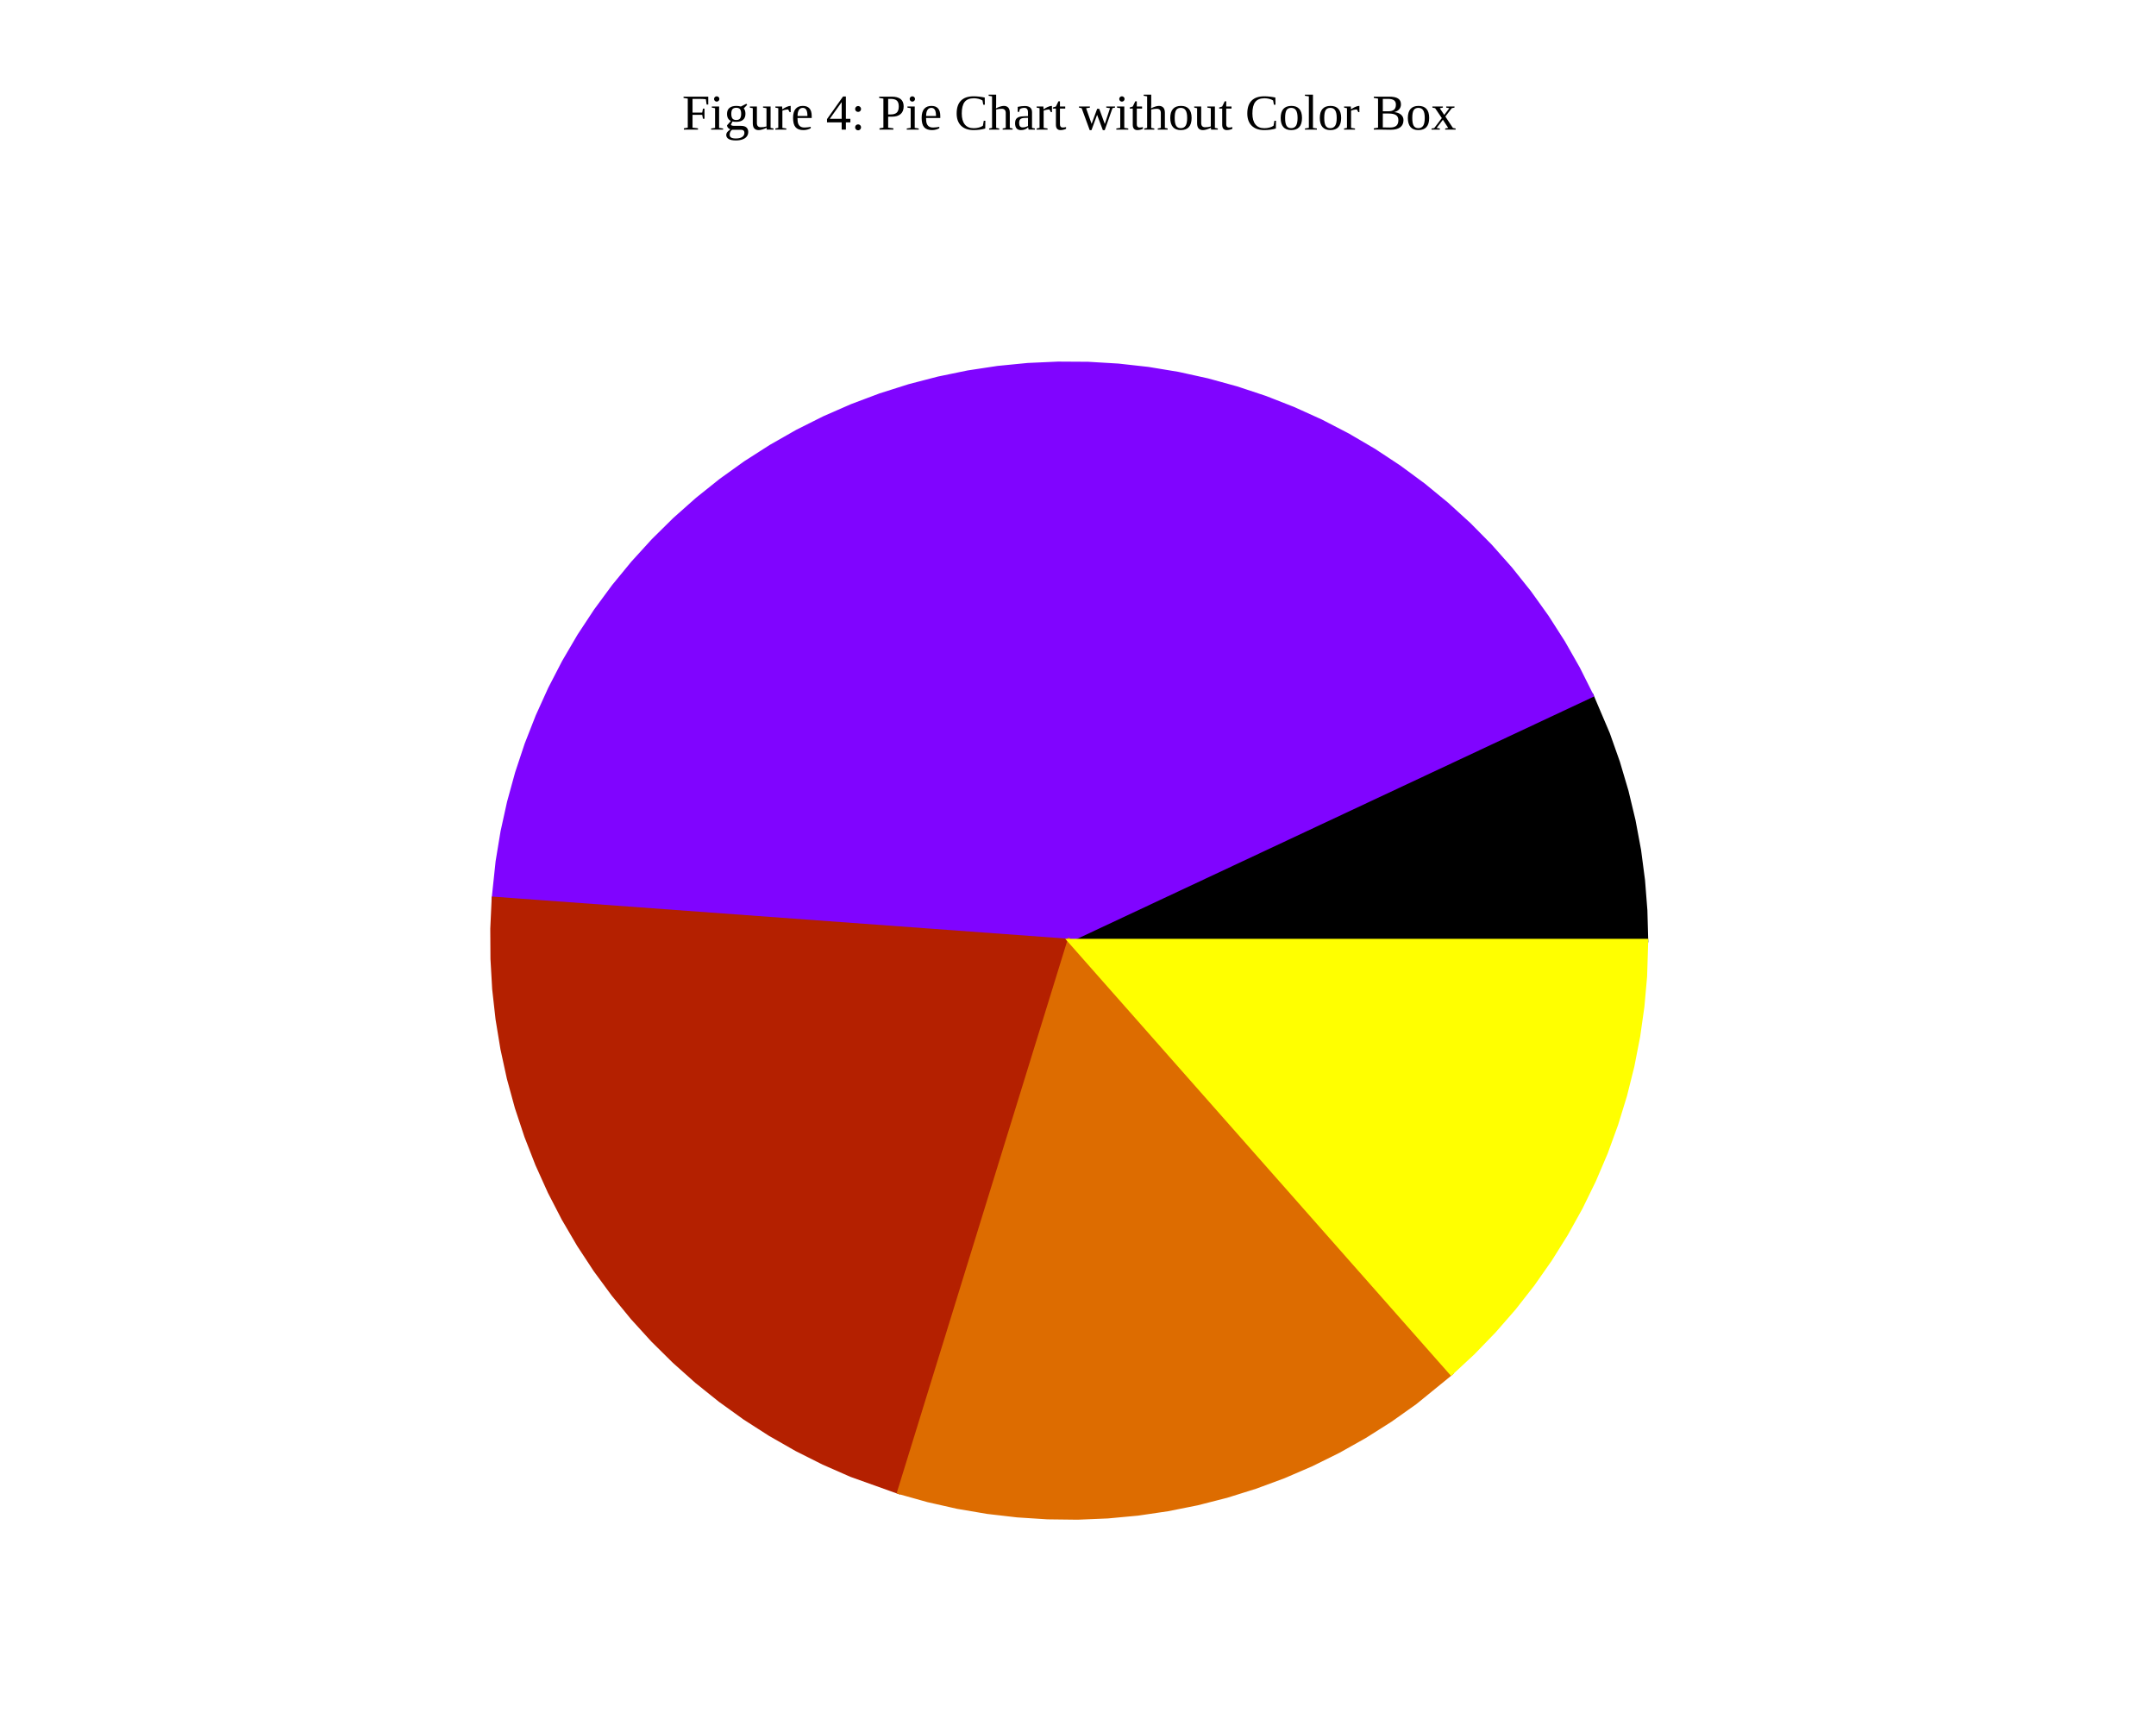
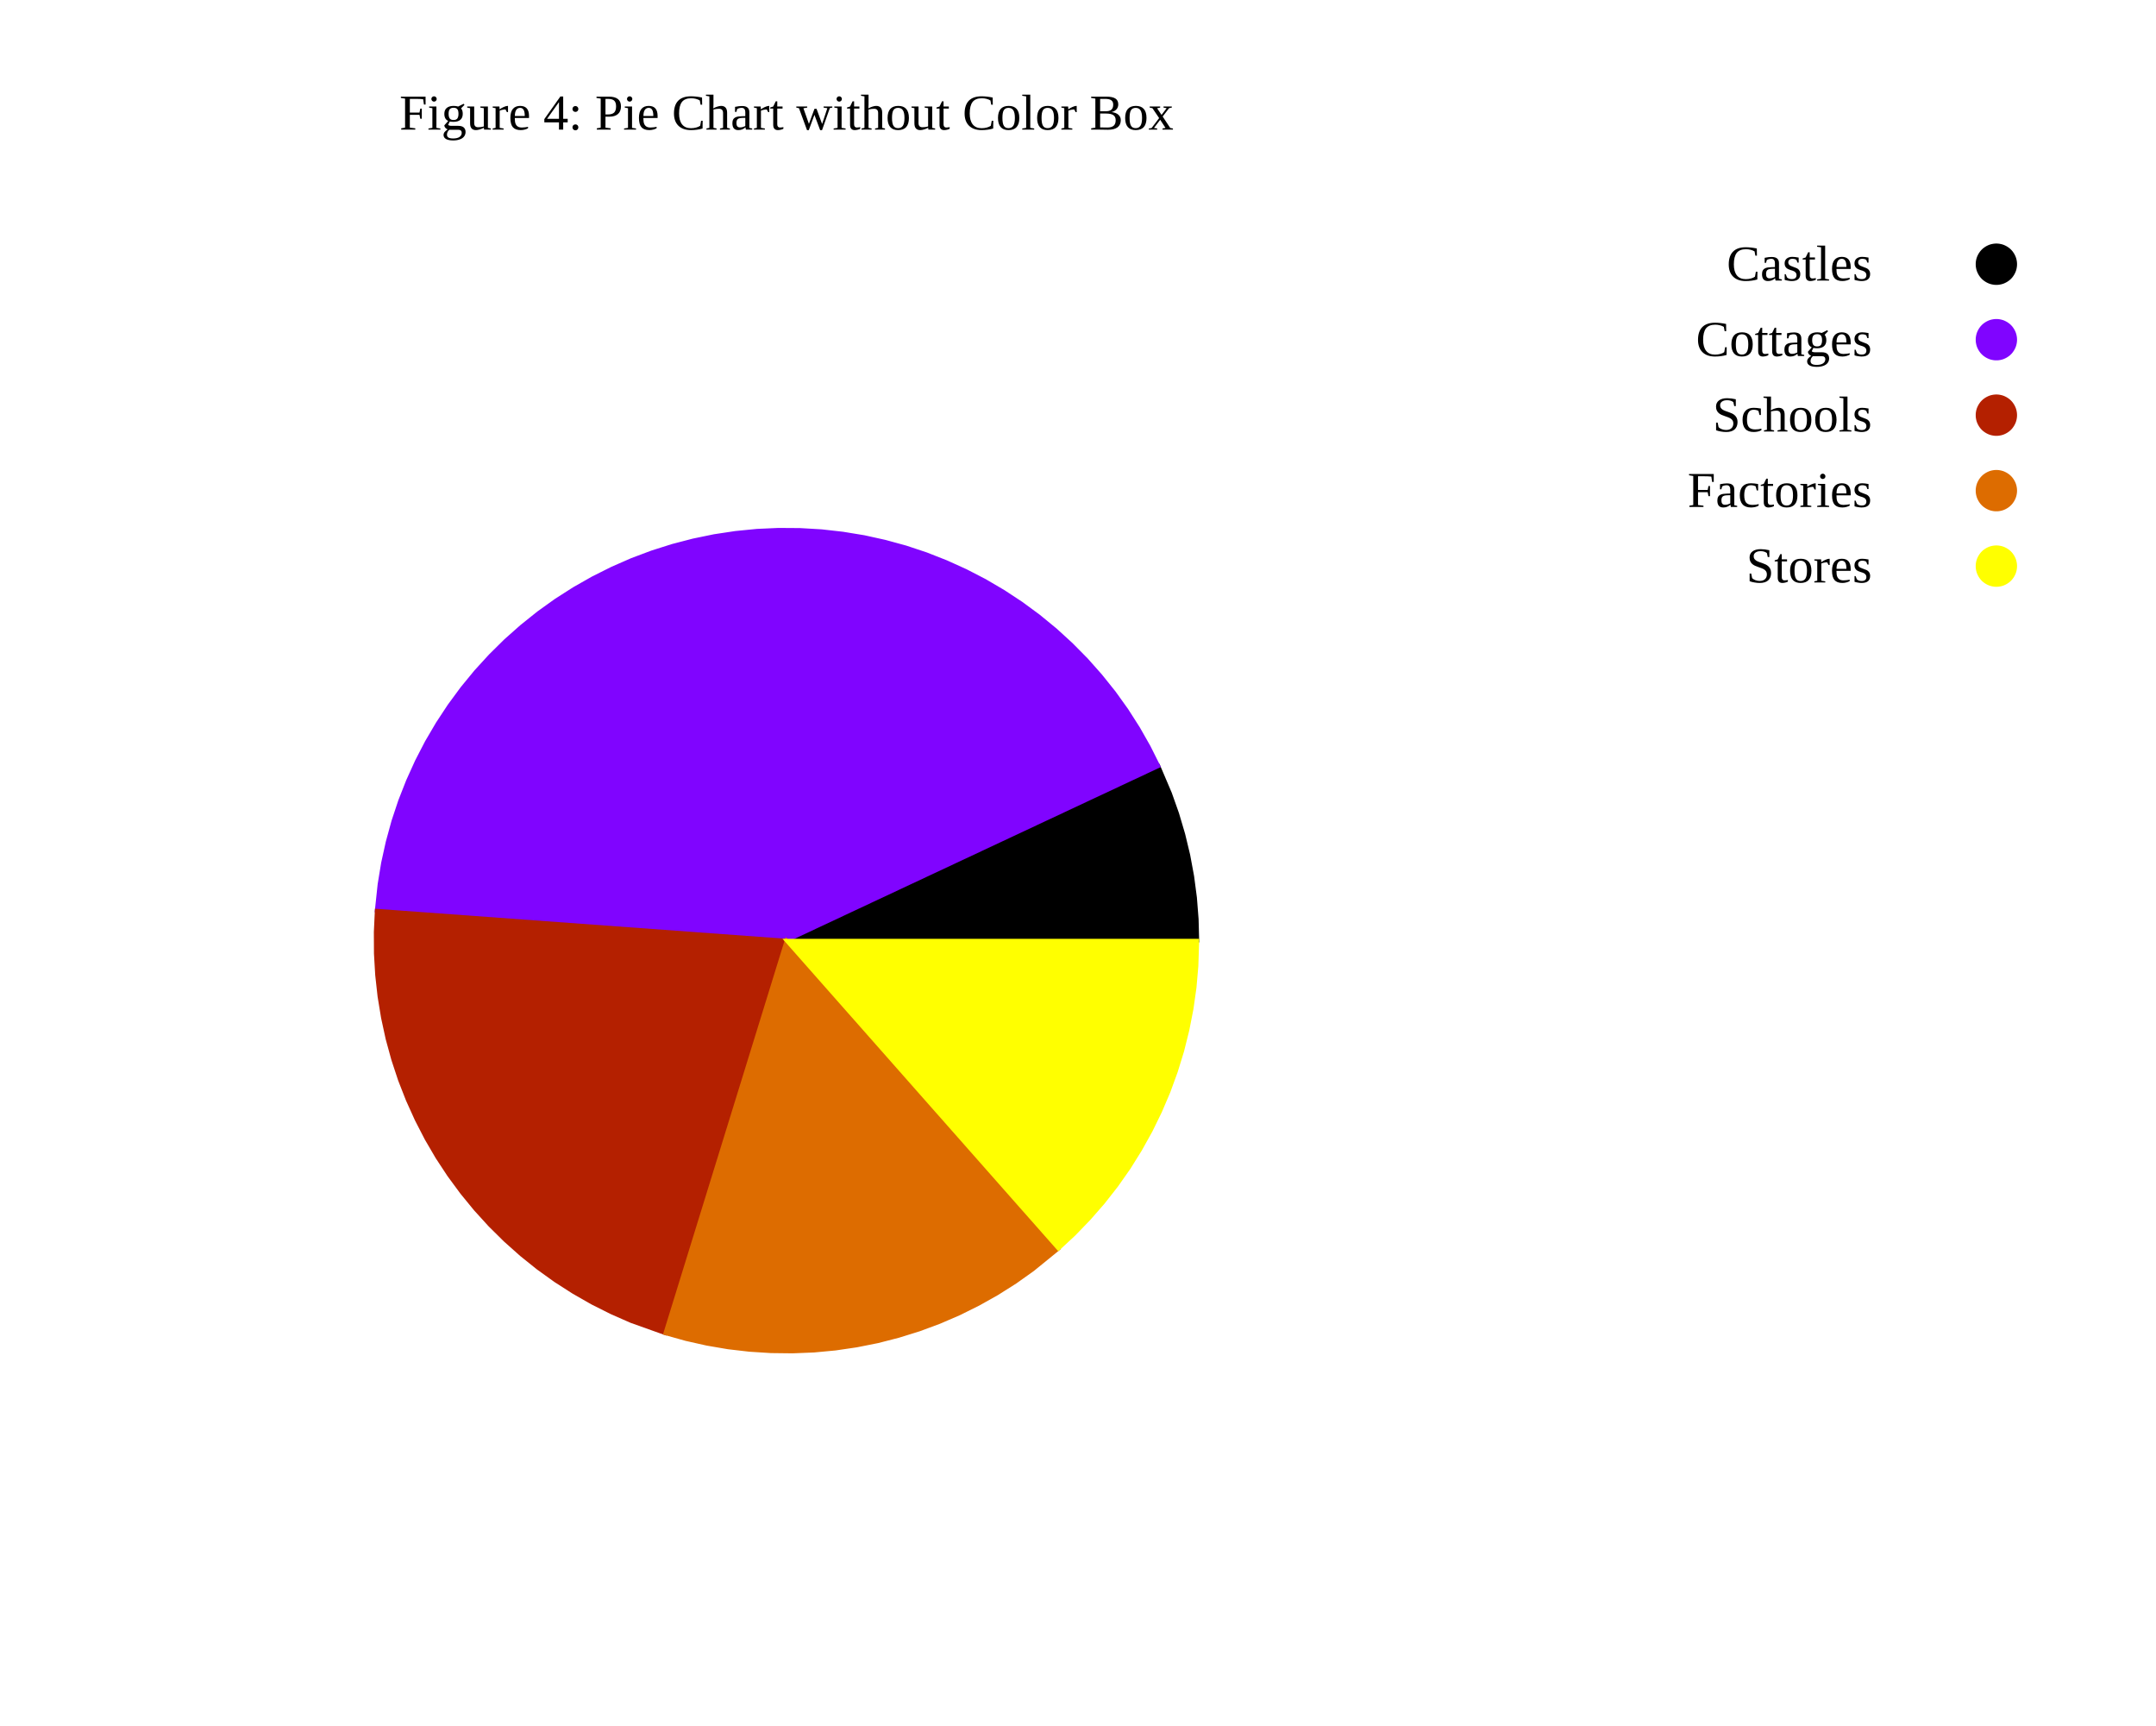
<svg xmlns="http://www.w3.org/2000/svg" xmlns:xlink="http://www.w3.org/1999/xlink" width="600" height="480" viewBox="0 0 600 480">
  <g id="gnuplot_canvas">
    <rect x="0" y="0" width="600" height="480" fill="none" />
    <defs>
      <circle id="gpDot" r="0.5" stroke-width="0.5" stroke="currentColor" />
      <path id="gpPt0" stroke-width="0.190" stroke="currentColor" d="M-1,0 h2 M0,-1 v2" />
      <path id="gpPt1" stroke-width="0.190" stroke="currentColor" d="M-1,-1 L1,1 M1,-1 L-1,1" />
      <path id="gpPt2" stroke-width="0.190" stroke="currentColor" d="M-1,0 L1,0 M0,-1 L0,1 M-1,-1 L1,1 M-1,1 L1,-1" />
      <rect id="gpPt3" stroke-width="0.190" stroke="currentColor" x="-1" y="-1" width="2" height="2" />
      <rect id="gpPt4" stroke-width="0.190" stroke="currentColor" fill="currentColor" x="-1" y="-1" width="2" height="2" />
      <circle id="gpPt5" stroke-width="0.190" stroke="currentColor" cx="0" cy="0" r="1" />
      <use xlink:href="#gpPt5" id="gpPt6" fill="currentColor" stroke="none" />
      <path id="gpPt7" stroke-width="0.190" stroke="currentColor" d="M0,-1.33 L-1.33,0.67 L1.33,0.67 z" />
      <use xlink:href="#gpPt7" id="gpPt8" fill="currentColor" stroke="none" />
      <use xlink:href="#gpPt7" id="gpPt9" stroke="currentColor" transform="rotate(180)" />
      <use xlink:href="#gpPt9" id="gpPt10" fill="currentColor" stroke="none" />
      <use xlink:href="#gpPt3" id="gpPt11" stroke="currentColor" transform="rotate(45)" />
      <use xlink:href="#gpPt11" id="gpPt12" fill="currentColor" stroke="none" />
      <path id="gpPt13" stroke-width="0.190" stroke="currentColor" d="M0,1.330 L1.265,0.411 L0.782,-1.067 L-0.782,-1.076 L-1.265,0.411 z" />
      <use xlink:href="#gpPt13" id="gpPt14" fill="currentColor" stroke="none" />
      <filter id="textbox" filterUnits="objectBoundingBox" x="0" y="0" height="1" width="1">
        <feFlood flood-color="white" flood-opacity="1" result="bgnd" />
        <feComposite in="SourceGraphic" in2="bgnd" operator="atop" />
      </filter>
      <filter id="greybox" filterUnits="objectBoundingBox" x="0" y="0" height="1" width="1">
        <feFlood flood-color="lightgrey" flood-opacity="1" result="grey" />
        <feComposite in="SourceGraphic" in2="grey" operator="atop" />
      </filter>
    </defs>
    <g fill="none" color="white" stroke="currentColor" stroke-width="1.00" stroke-linecap="butt" stroke-linejoin="miter">
</g>
    <g fill="none" color="black" stroke="currentColor" stroke-width="1.00" stroke-linecap="butt" stroke-linejoin="miter">
</g>
    <g fill="none" color="black" stroke="currentColor" stroke-width="1.00" stroke-linecap="butt" stroke-linejoin="miter">
</g>
-     <g id="gnuplot_plot_1" fill="none">
+     <g id="gnuplot_plot_1">
      <g fill="none" color="black" stroke="currentColor" stroke-width="1.00" stroke-linecap="butt" stroke-linejoin="miter">
+         <g transform="translate(520.96,78.06)" stroke="none" fill="black" font-family="Times New Roman" font-size="14.00" text-anchor="end">
+           <text>
+             <tspan font-family="Times New Roman">Castles</tspan>
+           </text>
+         </g>
        <g stroke="none" shape-rendering="crispEdges">
-           <polygon fill="rgb(  0,   0,   0)" points="458.19,261.71 457.96,253.31 457.30,244.92 456.21,236.59 454.67,228.32 452.71,220.14 450.32,212.07 447.52,204.15 443.00,193.53 297.55,261.71 " />
+           <polygon fill="rgb(  0,   0,   0)" points="560.83,73.51 560.82,73.24 560.80,72.97 560.76,72.69 560.71,72.42 560.65,72.16 560.57,71.89 560.48,71.63 560.37,71.38 560.25,71.13 560.12,70.89 559.98,70.66 559.82,70.43 559.66,70.21 559.48,70.00 559.29,69.80 559.09,69.61 558.88,69.43 558.66,69.27 558.43,69.11 558.20,68.97 557.96,68.84 557.71,68.72 557.46,68.61 557.20,68.52 556.93,68.44 556.67,68.38 556.40,68.33 556.12,68.29 555.85,68.27 555.58,68.26 555.30,68.27 555.03,68.29 554.75,68.33 554.48,68.38 554.22,68.44 553.95,68.52 553.69,68.61 553.44,68.72 553.19,68.84 552.95,68.97 552.72,69.11 552.49,69.27 552.27,69.43 552.06,69.61 551.86,69.80 551.67,70.00 551.49,70.21 551.33,70.43 551.17,70.66 551.03,70.89 550.90,71.13 550.78,71.38 550.67,71.63 550.58,71.89 550.50,72.16 550.44,72.42 550.39,72.69 550.35,72.97 550.33,73.24 550.33,73.51 550.33,73.79 550.35,74.06 550.39,74.34 550.44,74.61 550.50,74.87 550.58,75.14 550.67,75.40 550.78,75.65 550.90,75.90 551.03,76.14 551.17,76.37 551.33,76.60 551.49,76.82 551.67,77.03 551.86,77.23 552.06,77.42 552.27,77.60 552.49,77.76 552.72,77.92 552.95,78.06 553.19,78.19 553.44,78.31 553.69,78.42 553.95,78.51 554.22,78.59 554.48,78.65 554.75,78.70 555.03,78.74 555.30,78.76 555.58,78.76 555.85,78.76 556.12,78.74 556.40,78.70 556.67,78.65 556.93,78.59 557.20,78.51 557.46,78.42 557.71,78.31 557.96,78.19 558.20,78.06 558.43,77.92 558.66,77.76 558.88,77.60 559.09,77.42 559.29,77.23 559.48,77.03 559.66,76.82 559.82,76.60 559.98,76.37 560.12,76.14 560.25,75.90 560.37,75.65 560.48,75.40 560.57,75.14 560.65,74.87 560.71,74.61 560.76,74.34 560.80,74.06 560.82,73.79 " />
        </g>
-         <path stroke="rgb(  0,   0,   0)" d="M458.19,261.71 L457.96,253.31 L457.30,244.92 L456.21,236.59 L454.67,228.32 L452.71,220.14 L450.32,212.07 L447.52,204.15   L443.00,193.53 L297.55,261.71 L458.19,261.71 Z  " />
+         <path stroke="rgb(  0,   0,   0)" d="M560.83,73.51 L560.82,73.24 L560.80,72.97 L560.76,72.69 L560.71,72.42 L560.65,72.16 L560.57,71.89 L560.48,71.63   L560.37,71.38 L560.25,71.13 L560.12,70.89 L559.98,70.66 L559.82,70.43 L559.66,70.21 L559.48,70.00 L559.29,69.80   L559.09,69.61 L558.88,69.43 L558.66,69.27 L558.43,69.11 L558.20,68.97 L557.96,68.84 L557.71,68.72 L557.46,68.61   L557.20,68.52 L556.93,68.44 L556.67,68.38 L556.40,68.33 L556.12,68.29 L555.85,68.27 L555.58,68.26 L555.30,68.27   L555.03,68.29 L554.75,68.33 L554.48,68.38 L554.22,68.44 L553.95,68.52 L553.69,68.61 L553.44,68.72 L553.19,68.84   L552.95,68.97 L552.72,69.11 L552.49,69.27 L552.27,69.43 L552.06,69.61 L551.86,69.80 L551.67,70.00 L551.49,70.21   L551.33,70.43 L551.17,70.66 L551.03,70.89 L550.90,71.13 L550.78,71.38 L550.67,71.63 L550.58,71.89 L550.50,72.16   L550.44,72.42 L550.39,72.69 L550.35,72.97 L550.33,73.24 L550.33,73.51 L550.33,73.79 L550.35,74.06 L550.39,74.34   L550.44,74.61 L550.50,74.87 L550.58,75.14 L550.67,75.40 L550.78,75.65 L550.90,75.90 L551.03,76.14 L551.17,76.37   L551.33,76.60 L551.49,76.82 L551.67,77.03 L551.86,77.23 L552.06,77.42 L552.27,77.60 L552.49,77.76 L552.72,77.92   L552.95,78.06 L553.19,78.19 L553.44,78.31 L553.69,78.42 L553.95,78.51 L554.22,78.59 L554.48,78.65 L554.75,78.70   L555.03,78.74 L555.30,78.76 L555.58,78.76 L555.85,78.76 L556.12,78.74 L556.40,78.70 L556.67,78.65 L556.93,78.59   L557.20,78.51 L557.46,78.42 L557.71,78.31 L557.96,78.19 L558.20,78.06 L558.43,77.92 L558.66,77.76 L558.88,77.60   L559.09,77.42 L559.29,77.23 L559.48,77.03 L559.66,76.82 L559.82,76.60 L559.98,76.37 L560.12,76.14 L560.25,75.90   L560.37,75.65 L560.48,75.40 L560.57,75.14 L560.65,74.87 L560.71,74.61 L560.76,74.34 L560.80,74.06 L560.82,73.79   L560.83,73.51 Z  " />
        <g stroke="none" shape-rendering="crispEdges">
-           <polygon fill="rgb(128,   4, 255)" points="443.00,193.53 439.23,186.01 435.07,178.70 430.54,171.62 425.64,164.78 420.39,158.21 414.81,151.92 408.90,145.93 402.69,140.27 396.19,134.93 389.42,129.94 382.40,125.31 375.14,121.06 367.67,117.19 360.01,113.72 352.18,110.65 344.20,108.00 336.09,105.77 327.88,103.96 319.58,102.59 311.22,101.66 302.83,101.16 294.42,101.11 286.01,101.49 277.65,102.31 269.33,103.57 261.09,105.27 252.95,107.39 244.94,109.93 237.07,112.89 229.36,116.26 221.84,120.03 214.53,124.19 207.45,128.72 200.61,133.62 194.04,138.87 187.75,144.45 181.76,150.36 176.10,156.57 170.76,163.07 165.77,169.84 161.14,176.86 156.89,184.12 153.02,191.59 149.55,199.25 146.48,207.08 143.83,215.06 141.60,223.17 139.79,231.38 138.42,239.68 137.33,249.99 297.55,261.71 " />
+           <polygon fill="rgb(  0,   0,   0)" points="333.22,261.71 333.06,255.73 332.59,249.76 331.81,243.83 330.72,237.94 329.32,232.12 327.62,226.38 325.62,220.74 322.40,213.18 218.87,261.71 " />
        </g>
-         <path stroke="rgb(128,   4, 255)" d="M443.00,193.53 L439.23,186.01 L435.07,178.70 L430.54,171.62 L425.64,164.78 L420.39,158.21 L414.81,151.92 L408.90,145.93   L402.69,140.27 L396.19,134.93 L389.42,129.94 L382.40,125.31 L375.14,121.06 L367.67,117.19 L360.01,113.72 L352.18,110.65   L344.20,108.00 L336.09,105.77 L327.88,103.96 L319.58,102.59 L311.22,101.66 L302.83,101.16 L294.42,101.11 L286.01,101.49   L277.65,102.31 L269.33,103.57 L261.09,105.27 L252.95,107.39 L244.94,109.93 L237.07,112.89 L229.36,116.26 L221.84,120.03   L214.53,124.19 L207.45,128.72 L200.61,133.62 L194.04,138.87 L187.75,144.45 L181.76,150.36 L176.10,156.57 L170.76,163.07   L165.77,169.84 L161.14,176.86 L156.89,184.12 L153.02,191.59 L149.55,199.25 L146.48,207.08 L143.83,215.06 L141.60,223.17   L139.79,231.38 L138.42,239.68 L137.33,249.99 L297.55,261.71 L443.00,193.53 Z  " />
+         <path stroke="rgb(  0,   0,   0)" d="M333.22,261.71 L333.06,255.73 L332.59,249.76 L331.81,243.83 L330.72,237.94 L329.32,232.12 L327.62,226.38 L325.62,220.74   L322.40,213.18 L218.87,261.71 L333.22,261.71 Z  " />
+       </g>
+     </g>
+     <g id="gnuplot_plot_2">
+       <g fill="none" color="black" stroke="currentColor" stroke-width="1.00" stroke-linecap="butt" stroke-linejoin="miter">
+         <g transform="translate(520.96,99.06)" stroke="none" fill="black" font-family="Times New Roman" font-size="14.00" text-anchor="end">
+           <text>
+             <tspan font-family="Times New Roman">Cottages</tspan>
+           </text>
+         </g>
        <g stroke="none" shape-rendering="crispEdges">
-           <polygon fill="rgb(180,  32,   0)" points="137.33,249.99 136.94,258.39 136.99,266.80 137.47,275.20 138.40,283.56 139.76,291.85 141.55,300.07 143.77,308.18 146.42,316.17 149.47,324.00 152.93,331.67 156.79,339.14 161.04,346.40 165.66,353.43 170.64,360.20 175.97,366.71 181.63,372.93 187.61,378.84 193.89,384.44 200.45,389.69 207.28,394.60 214.36,399.14 221.67,403.31 229.18,407.08 236.88,410.46 250.14,415.20 297.55,261.71 " />
+           <polygon fill="rgb(128,   4, 255)" points="560.83,94.51 560.82,94.24 560.80,93.97 560.76,93.69 560.71,93.42 560.65,93.16 560.57,92.89 560.48,92.63 560.37,92.38 560.25,92.13 560.12,91.89 559.98,91.66 559.82,91.43 559.66,91.21 559.48,91.00 559.29,90.80 559.09,90.61 558.88,90.43 558.66,90.27 558.43,90.11 558.20,89.97 557.96,89.84 557.71,89.72 557.46,89.61 557.20,89.52 556.93,89.44 556.67,89.38 556.40,89.33 556.12,89.29 555.85,89.27 555.58,89.26 555.30,89.27 555.03,89.29 554.75,89.33 554.48,89.38 554.22,89.44 553.95,89.52 553.69,89.61 553.44,89.72 553.19,89.84 552.95,89.97 552.72,90.11 552.49,90.27 552.27,90.43 552.06,90.61 551.86,90.80 551.67,91.00 551.49,91.21 551.33,91.43 551.17,91.66 551.03,91.89 550.90,92.13 550.78,92.38 550.67,92.63 550.58,92.89 550.50,93.16 550.44,93.42 550.39,93.69 550.35,93.97 550.33,94.24 550.33,94.51 550.33,94.79 550.35,95.06 550.39,95.34 550.44,95.61 550.50,95.87 550.58,96.14 550.67,96.40 550.78,96.65 550.90,96.90 551.03,97.14 551.17,97.37 551.33,97.60 551.49,97.82 551.67,98.03 551.86,98.23 552.06,98.42 552.27,98.60 552.49,98.76 552.72,98.92 552.95,99.06 553.19,99.19 553.44,99.31 553.69,99.42 553.95,99.51 554.22,99.59 554.48,99.65 554.75,99.70 555.03,99.74 555.30,99.76 555.58,99.76 555.85,99.76 556.12,99.74 556.40,99.70 556.67,99.65 556.93,99.59 557.20,99.51 557.46,99.42 557.71,99.31 557.96,99.19 558.20,99.06 558.43,98.92 558.66,98.76 558.88,98.60 559.09,98.42 559.29,98.23 559.48,98.03 559.66,97.82 559.82,97.60 559.98,97.37 560.12,97.14 560.25,96.90 560.37,96.65 560.48,96.40 560.57,96.14 560.65,95.87 560.71,95.61 560.76,95.34 560.80,95.06 560.82,94.79 " />
        </g>
-         <path stroke="rgb(180,  32,   0)" d="M137.33,249.99 L136.94,258.39 L136.99,266.80 L137.47,275.20 L138.40,283.56 L139.76,291.85 L141.55,300.07 L143.77,308.18   L146.42,316.17 L149.47,324.00 L152.93,331.67 L156.79,339.14 L161.04,346.40 L165.66,353.43 L170.64,360.20 L175.97,366.71   L181.63,372.93 L187.61,378.84 L193.89,384.44 L200.45,389.69 L207.28,394.60 L214.36,399.14 L221.67,403.31 L229.18,407.08   L236.88,410.46 L250.14,415.20 L297.55,261.71 L137.33,249.99 Z  " />
+         <path stroke="rgb(128,   4, 255)" d="M560.83,94.51 L560.82,94.24 L560.80,93.97 L560.76,93.69 L560.71,93.42 L560.65,93.16 L560.57,92.89 L560.48,92.63   L560.37,92.38 L560.25,92.13 L560.12,91.89 L559.98,91.66 L559.82,91.43 L559.66,91.21 L559.48,91.00 L559.29,90.80   L559.09,90.61 L558.88,90.43 L558.66,90.27 L558.43,90.11 L558.20,89.97 L557.96,89.84 L557.71,89.72 L557.46,89.61   L557.20,89.52 L556.93,89.44 L556.67,89.38 L556.40,89.33 L556.12,89.29 L555.85,89.27 L555.58,89.26 L555.30,89.27   L555.03,89.29 L554.75,89.33 L554.48,89.38 L554.22,89.44 L553.95,89.52 L553.69,89.61 L553.44,89.72 L553.19,89.84   L552.95,89.97 L552.72,90.11 L552.49,90.27 L552.27,90.43 L552.06,90.61 L551.86,90.80 L551.67,91.00 L551.49,91.21   L551.33,91.43 L551.17,91.66 L551.03,91.89 L550.90,92.13 L550.78,92.38 L550.67,92.63 L550.58,92.89 L550.50,93.16   L550.44,93.42 L550.39,93.69 L550.35,93.97 L550.33,94.24 L550.33,94.51 L550.33,94.79 L550.35,95.06 L550.39,95.34   L550.44,95.61 L550.50,95.87 L550.58,96.14 L550.67,96.40 L550.78,96.65 L550.90,96.90 L551.03,97.14 L551.17,97.37   L551.33,97.60 L551.49,97.82 L551.67,98.03 L551.86,98.23 L552.06,98.42 L552.27,98.60 L552.49,98.76 L552.72,98.92   L552.95,99.06 L553.19,99.19 L553.44,99.31 L553.69,99.42 L553.95,99.51 L554.22,99.59 L554.48,99.65 L554.75,99.70   L555.03,99.74 L555.30,99.76 L555.58,99.76 L555.85,99.76 L556.12,99.74 L556.40,99.70 L556.67,99.65 L556.93,99.59   L557.20,99.51 L557.46,99.42 L557.71,99.31 L557.96,99.19 L558.20,99.06 L558.43,98.92 L558.66,98.76 L558.88,98.60   L559.09,98.42 L559.29,98.23 L559.48,98.03 L559.66,97.82 L559.82,97.60 L559.98,97.37 L560.12,97.14 L560.25,96.90   L560.37,96.65 L560.48,96.40 L560.57,96.14 L560.65,95.87 L560.71,95.61 L560.76,95.34 L560.80,95.06 L560.82,94.79   L560.83,94.51 Z  " />
        <g stroke="none" shape-rendering="crispEdges">
-           <polygon fill="rgb(221, 108,   0)" points="250.14,415.20 258.24,417.47 266.44,419.32 274.74,420.73 283.09,421.70 291.48,422.24 299.89,422.34 308.29,421.99 316.67,421.21 324.99,419.99 333.24,418.34 341.38,416.26 349.41,413.75 357.30,410.83 365.02,407.50 372.56,403.77 379.89,399.65 386.99,395.15 393.86,390.28 403.87,382.13 297.55,261.71 " />
+           <polygon fill="rgb(128,   4, 255)" points="322.40,213.18 319.72,207.83 316.76,202.62 313.54,197.58 310.05,192.71 306.31,188.04 302.34,183.56 298.13,179.30 293.71,175.26 289.08,171.46 284.26,167.91 279.26,164.62 274.10,161.59 268.78,158.84 263.33,156.37 257.76,154.18 252.08,152.29 246.30,150.71 240.46,149.42 234.55,148.45 228.60,147.78 222.62,147.43 216.64,147.39 210.66,147.66 204.70,148.25 198.78,149.14 192.92,150.35 187.12,151.86 181.42,153.67 175.81,155.78 170.33,158.18 164.98,160.86 159.77,163.82 154.73,167.04 149.86,170.53 145.19,174.27 140.71,178.24 136.45,182.45 132.41,186.87 128.61,191.50 125.06,196.32 121.77,201.32 118.74,206.48 115.99,211.80 113.52,217.25 111.33,222.82 109.44,228.50 107.86,234.28 106.57,240.12 105.60,246.03 104.82,253.37 218.87,261.71 " />
        </g>
-         <path stroke="rgb(221, 108,   0)" d="M250.14,415.20 L258.24,417.47 L266.44,419.32 L274.74,420.73 L283.09,421.70 L291.48,422.24 L299.89,422.34 L308.29,421.99   L316.67,421.21 L324.99,419.99 L333.24,418.34 L341.38,416.26 L349.41,413.75 L357.30,410.83 L365.02,407.50 L372.56,403.77   L379.89,399.65 L386.99,395.15 L393.86,390.28 L403.87,382.13 L297.55,261.71 L250.14,415.20 Z  " />
+         <path stroke="rgb(128,   4, 255)" d="M322.40,213.18 L319.72,207.83 L316.76,202.62 L313.54,197.58 L310.05,192.71 L306.31,188.04 L302.34,183.56 L298.13,179.30   L293.71,175.26 L289.08,171.46 L284.26,167.91 L279.26,164.62 L274.10,161.59 L268.78,158.84 L263.33,156.37 L257.76,154.18   L252.08,152.29 L246.30,150.71 L240.46,149.42 L234.55,148.45 L228.60,147.78 L222.62,147.43 L216.64,147.39 L210.66,147.66   L204.70,148.25 L198.78,149.14 L192.92,150.35 L187.12,151.86 L181.42,153.67 L175.81,155.78 L170.33,158.18 L164.98,160.86   L159.77,163.82 L154.73,167.04 L149.86,170.53 L145.19,174.27 L140.71,178.24 L136.45,182.45 L132.41,186.87 L128.61,191.50   L125.06,196.32 L121.77,201.32 L118.74,206.48 L115.99,211.80 L113.52,217.25 L111.33,222.82 L109.44,228.50 L107.86,234.28   L106.57,240.12 L105.60,246.03 L104.82,253.37 L218.87,261.71 L322.40,213.18 Z  " />
+       </g>
+     </g>
+     <g id="gnuplot_plot_3">
+       <g fill="none" color="black" stroke="currentColor" stroke-width="1.00" stroke-linecap="butt" stroke-linejoin="miter">
+         <g transform="translate(520.96,120.06)" stroke="none" fill="black" font-family="Times New Roman" font-size="14.00" text-anchor="end">
+           <text>
+             <tspan font-family="Times New Roman">Schools</tspan>
+           </text>
+         </g>
        <g stroke="none" shape-rendering="crispEdges">
-           <polygon fill="rgb(255, 255,   0)" points="403.87,382.13 410.02,376.41 415.87,370.36 421.40,364.02 426.58,357.40 431.41,350.51 435.87,343.39 439.96,336.03 443.65,328.48 446.95,320.74 449.83,312.84 452.30,304.80 454.34,296.64 455.95,288.39 457.13,280.06 457.88,271.68 458.19,261.72 297.55,261.71 " />
+           <polygon fill="rgb(180,  32,   0)" points="560.83,115.51 560.82,115.24 560.80,114.97 560.76,114.69 560.71,114.42 560.65,114.16 560.57,113.89 560.48,113.63 560.37,113.38 560.25,113.13 560.12,112.89 559.98,112.66 559.82,112.43 559.66,112.21 559.48,112.00 559.29,111.80 559.09,111.61 558.88,111.43 558.66,111.27 558.43,111.11 558.20,110.97 557.96,110.84 557.71,110.72 557.46,110.61 557.20,110.52 556.93,110.44 556.67,110.38 556.40,110.33 556.12,110.29 555.85,110.27 555.58,110.26 555.30,110.27 555.03,110.29 554.75,110.33 554.48,110.38 554.22,110.44 553.95,110.52 553.69,110.61 553.44,110.72 553.19,110.84 552.95,110.97 552.72,111.11 552.49,111.27 552.27,111.43 552.06,111.61 551.86,111.80 551.67,112.00 551.49,112.21 551.33,112.43 551.17,112.66 551.03,112.89 550.90,113.13 550.78,113.38 550.67,113.63 550.58,113.89 550.50,114.16 550.44,114.42 550.39,114.69 550.35,114.97 550.33,115.24 550.33,115.51 550.33,115.79 550.35,116.06 550.39,116.34 550.44,116.61 550.50,116.87 550.58,117.14 550.67,117.40 550.78,117.65 550.90,117.90 551.03,118.14 551.17,118.37 551.33,118.60 551.49,118.82 551.67,119.03 551.86,119.23 552.06,119.42 552.27,119.60 552.49,119.76 552.72,119.92 552.95,120.06 553.19,120.19 553.44,120.31 553.69,120.42 553.95,120.51 554.22,120.59 554.48,120.65 554.75,120.70 555.03,120.74 555.30,120.76 555.58,120.76 555.85,120.76 556.12,120.74 556.40,120.70 556.67,120.65 556.93,120.59 557.20,120.51 557.46,120.42 557.71,120.31 557.96,120.19 558.20,120.06 558.43,119.92 558.66,119.76 558.88,119.60 559.09,119.42 559.29,119.23 559.48,119.03 559.66,118.82 559.82,118.60 559.98,118.37 560.12,118.14 560.25,117.90 560.37,117.65 560.48,117.40 560.57,117.14 560.65,116.87 560.71,116.61 560.76,116.34 560.80,116.06 560.82,115.79 " />
        </g>
-         <path stroke="rgb(255, 255,   0)" d="M403.87,382.13 L410.02,376.41 L415.87,370.36 L421.40,364.02 L426.58,357.40 L431.41,350.51 L435.87,343.39 L439.96,336.03   L443.65,328.48 L446.95,320.74 L449.83,312.84 L452.30,304.80 L454.34,296.64 L455.95,288.39 L457.13,280.06 L457.88,271.68   L458.19,261.72 L297.55,261.71 L403.87,382.13 Z  " />
+         <path stroke="rgb(180,  32,   0)" d="M560.83,115.51 L560.82,115.24 L560.80,114.97 L560.76,114.69 L560.71,114.42 L560.65,114.16 L560.57,113.89 L560.48,113.63   L560.37,113.38 L560.25,113.13 L560.12,112.89 L559.98,112.66 L559.82,112.43 L559.66,112.21 L559.48,112.00 L559.29,111.80   L559.09,111.61 L558.88,111.43 L558.66,111.27 L558.43,111.11 L558.20,110.97 L557.96,110.84 L557.71,110.72 L557.46,110.61   L557.20,110.52 L556.93,110.44 L556.67,110.38 L556.40,110.33 L556.12,110.29 L555.85,110.27 L555.58,110.26 L555.30,110.27   L555.03,110.29 L554.75,110.33 L554.48,110.38 L554.22,110.44 L553.95,110.52 L553.69,110.61 L553.44,110.72 L553.19,110.84   L552.95,110.97 L552.72,111.11 L552.49,111.27 L552.27,111.43 L552.06,111.61 L551.86,111.80 L551.67,112.00 L551.49,112.21   L551.33,112.43 L551.17,112.66 L551.03,112.89 L550.90,113.13 L550.78,113.38 L550.67,113.63 L550.58,113.89 L550.50,114.16   L550.44,114.42 L550.39,114.69 L550.35,114.97 L550.33,115.24 L550.33,115.51 L550.33,115.79 L550.35,116.06 L550.39,116.34   L550.44,116.61 L550.50,116.87 L550.58,117.14 L550.67,117.40 L550.78,117.65 L550.90,117.90 L551.03,118.14 L551.17,118.37   L551.33,118.60 L551.49,118.82 L551.67,119.03 L551.86,119.23 L552.06,119.42 L552.27,119.60 L552.49,119.76 L552.72,119.92   L552.95,120.06 L553.19,120.19 L553.44,120.31 L553.69,120.42 L553.95,120.51 L554.22,120.59 L554.48,120.65 L554.75,120.70   L555.03,120.74 L555.30,120.76 L555.58,120.76 L555.85,120.76 L556.12,120.74 L556.40,120.70 L556.67,120.65 L556.93,120.59   L557.20,120.51 L557.46,120.42 L557.71,120.31 L557.96,120.19 L558.20,120.06 L558.43,119.92 L558.66,119.76 L558.88,119.60   L559.09,119.42 L559.29,119.23 L559.48,119.03 L559.66,118.82 L559.82,118.60 L559.98,118.37 L560.12,118.14 L560.25,117.90   L560.37,117.65 L560.48,117.40 L560.57,117.14 L560.65,116.87 L560.71,116.61 L560.76,116.34 L560.80,116.06 L560.82,115.79   L560.83,115.51 Z  " />
+         <g stroke="none" shape-rendering="crispEdges">
+           <polygon fill="rgb(180,  32,   0)" points="104.82,253.37 104.54,259.35 104.57,265.33 104.92,271.31 105.58,277.26 106.55,283.17 107.82,289.02 109.40,294.79 111.28,300.48 113.46,306.05 115.93,311.51 118.67,316.83 121.69,322.00 124.98,327.00 128.53,331.82 132.32,336.45 136.35,340.88 140.61,345.09 145.08,349.07 149.75,352.82 154.61,356.31 159.65,359.54 164.85,362.51 170.20,365.19 175.68,367.60 185.12,370.97 218.87,261.71 " />
+         </g>
+         <path stroke="rgb(180,  32,   0)" d="M104.82,253.37 L104.54,259.35 L104.57,265.33 L104.92,271.31 L105.58,277.26 L106.55,283.17 L107.82,289.02 L109.40,294.79   L111.28,300.48 L113.46,306.05 L115.93,311.51 L118.67,316.83 L121.69,322.00 L124.98,327.00 L128.53,331.82 L132.32,336.45   L136.35,340.88 L140.61,345.09 L145.08,349.07 L149.75,352.82 L154.61,356.31 L159.65,359.54 L164.85,362.51 L170.20,365.19   L175.68,367.60 L185.12,370.97 L218.87,261.71 L104.82,253.37 Z  " />
+       </g>
+     </g>
+     <g id="gnuplot_plot_4">
+       <g fill="none" color="black" stroke="currentColor" stroke-width="1.00" stroke-linecap="butt" stroke-linejoin="miter">
+         <g transform="translate(520.96,141.06)" stroke="none" fill="black" font-family="Times New Roman" font-size="14.00" text-anchor="end">
+           <text>
+             <tspan font-family="Times New Roman">Factories</tspan>
+           </text>
+         </g>
+         <g stroke="none" shape-rendering="crispEdges">
+           <polygon fill="rgb(221, 108,   0)" points="560.83,136.51 560.82,136.24 560.80,135.97 560.76,135.69 560.71,135.42 560.65,135.16 560.57,134.89 560.48,134.63 560.37,134.38 560.25,134.13 560.12,133.89 559.98,133.66 559.82,133.43 559.66,133.21 559.48,133.00 559.29,132.80 559.09,132.61 558.88,132.43 558.66,132.27 558.43,132.11 558.20,131.97 557.96,131.84 557.71,131.72 557.46,131.61 557.20,131.52 556.93,131.44 556.67,131.38 556.40,131.33 556.12,131.29 555.85,131.27 555.58,131.26 555.30,131.27 555.03,131.29 554.75,131.33 554.48,131.38 554.22,131.44 553.95,131.52 553.69,131.61 553.44,131.72 553.19,131.84 552.95,131.97 552.72,132.11 552.49,132.27 552.27,132.43 552.06,132.61 551.86,132.80 551.67,133.00 551.49,133.21 551.33,133.43 551.17,133.66 551.03,133.89 550.90,134.13 550.78,134.38 550.67,134.63 550.58,134.89 550.50,135.16 550.44,135.42 550.39,135.69 550.35,135.97 550.33,136.24 550.33,136.51 550.33,136.79 550.35,137.06 550.39,137.34 550.44,137.61 550.50,137.87 550.58,138.14 550.67,138.40 550.78,138.65 550.90,138.90 551.03,139.14 551.17,139.37 551.33,139.60 551.49,139.82 551.67,140.03 551.86,140.23 552.06,140.42 552.27,140.60 552.49,140.76 552.72,140.92 552.95,141.06 553.19,141.19 553.44,141.31 553.69,141.42 553.95,141.51 554.22,141.59 554.48,141.65 554.75,141.70 555.03,141.74 555.30,141.76 555.58,141.76 555.85,141.76 556.12,141.74 556.40,141.70 556.67,141.65 556.93,141.59 557.20,141.51 557.46,141.42 557.71,141.31 557.96,141.19 558.20,141.06 558.43,140.92 558.66,140.76 558.88,140.60 559.09,140.42 559.29,140.23 559.48,140.03 559.66,139.82 559.82,139.60 559.98,139.37 560.12,139.14 560.25,138.90 560.37,138.65 560.48,138.40 560.57,138.14 560.65,137.87 560.71,137.61 560.76,137.34 560.80,137.06 560.82,136.79 " />
+         </g>
+         <path stroke="rgb(221, 108,   0)" d="M560.83,136.51 L560.82,136.24 L560.80,135.97 L560.76,135.69 L560.71,135.42 L560.65,135.16 L560.57,134.89 L560.48,134.63   L560.37,134.38 L560.25,134.13 L560.12,133.89 L559.98,133.66 L559.82,133.43 L559.66,133.21 L559.48,133.00 L559.29,132.80   L559.09,132.61 L558.88,132.43 L558.66,132.27 L558.43,132.11 L558.20,131.97 L557.96,131.84 L557.71,131.72 L557.46,131.61   L557.20,131.52 L556.93,131.44 L556.67,131.38 L556.40,131.33 L556.12,131.29 L555.85,131.27 L555.58,131.26 L555.30,131.27   L555.03,131.29 L554.75,131.33 L554.48,131.38 L554.22,131.44 L553.95,131.52 L553.69,131.61 L553.44,131.72 L553.19,131.84   L552.95,131.97 L552.72,132.11 L552.49,132.27 L552.27,132.43 L552.06,132.61 L551.86,132.80 L551.67,133.00 L551.49,133.21   L551.33,133.43 L551.17,133.66 L551.03,133.89 L550.90,134.13 L550.78,134.38 L550.67,134.63 L550.58,134.89 L550.50,135.16   L550.44,135.42 L550.39,135.69 L550.35,135.97 L550.33,136.24 L550.33,136.51 L550.33,136.79 L550.35,137.06 L550.39,137.34   L550.44,137.61 L550.50,137.87 L550.58,138.14 L550.67,138.40 L550.78,138.65 L550.90,138.90 L551.03,139.14 L551.17,139.37   L551.33,139.60 L551.49,139.82 L551.67,140.03 L551.86,140.23 L552.06,140.42 L552.27,140.60 L552.49,140.76 L552.72,140.92   L552.95,141.06 L553.19,141.19 L553.44,141.31 L553.69,141.42 L553.95,141.51 L554.22,141.59 L554.48,141.65 L554.75,141.70   L555.03,141.74 L555.30,141.76 L555.58,141.76 L555.85,141.76 L556.12,141.74 L556.40,141.70 L556.67,141.65 L556.93,141.59   L557.20,141.51 L557.46,141.42 L557.71,141.31 L557.96,141.19 L558.20,141.06 L558.43,140.92 L558.66,140.76 L558.88,140.60   L559.09,140.42 L559.29,140.23 L559.48,140.03 L559.66,139.82 L559.82,139.60 L559.98,139.37 L560.12,139.14 L560.25,138.90   L560.37,138.65 L560.48,138.40 L560.57,138.14 L560.65,137.87 L560.71,137.61 L560.76,137.34 L560.80,137.06 L560.82,136.79   L560.83,136.51 Z  " />
+         <g stroke="none" shape-rendering="crispEdges">
+           <polygon fill="rgb(221, 108,   0)" points="185.12,370.97 190.89,372.59 196.73,373.90 202.63,374.91 208.57,375.60 214.55,375.98 220.54,376.05 226.52,375.81 232.48,375.25 238.40,374.38 244.27,373.21 250.07,371.72 255.79,369.94 261.40,367.86 266.90,365.49 272.26,362.83 277.48,359.90 282.54,356.70 287.42,353.23 294.55,347.43 218.87,261.71 " />
+         </g>
+         <path stroke="rgb(221, 108,   0)" d="M185.12,370.97 L190.89,372.59 L196.73,373.90 L202.63,374.91 L208.57,375.60 L214.55,375.98 L220.54,376.05 L226.52,375.81   L232.48,375.25 L238.40,374.38 L244.27,373.21 L250.07,371.72 L255.79,369.94 L261.40,367.86 L266.90,365.49 L272.26,362.83   L277.48,359.90 L282.54,356.70 L287.42,353.23 L294.55,347.43 L218.87,261.71 L185.12,370.97 Z  " />
+       </g>
+     </g>
+     <g id="gnuplot_plot_5">
+       <g fill="none" color="black" stroke="currentColor" stroke-width="1.00" stroke-linecap="butt" stroke-linejoin="miter">
+         <g transform="translate(520.96,162.06)" stroke="none" fill="black" font-family="Times New Roman" font-size="14.00" text-anchor="end">
+           <text>
+             <tspan font-family="Times New Roman">Stores</tspan>
+           </text>
+         </g>
+         <g stroke="none" shape-rendering="crispEdges">
+           <polygon fill="rgb(255, 255,   0)" points="560.83,157.51 560.82,157.24 560.80,156.97 560.76,156.69 560.71,156.42 560.65,156.16 560.57,155.89 560.48,155.63 560.37,155.38 560.25,155.13 560.12,154.89 559.98,154.66 559.82,154.43 559.66,154.21 559.48,154.00 559.29,153.80 559.09,153.61 558.88,153.43 558.66,153.27 558.43,153.11 558.20,152.97 557.96,152.84 557.71,152.72 557.46,152.61 557.20,152.52 556.93,152.44 556.67,152.38 556.40,152.33 556.12,152.29 555.85,152.27 555.58,152.26 555.30,152.27 555.03,152.29 554.75,152.33 554.48,152.38 554.22,152.44 553.95,152.52 553.69,152.61 553.44,152.72 553.19,152.84 552.95,152.97 552.72,153.11 552.49,153.27 552.27,153.43 552.06,153.61 551.86,153.80 551.67,154.00 551.49,154.21 551.33,154.43 551.17,154.66 551.03,154.89 550.90,155.13 550.78,155.38 550.67,155.63 550.58,155.89 550.50,156.16 550.44,156.42 550.39,156.69 550.35,156.97 550.33,157.24 550.33,157.51 550.33,157.79 550.35,158.06 550.39,158.34 550.44,158.61 550.50,158.87 550.58,159.14 550.67,159.40 550.78,159.65 550.90,159.90 551.03,160.14 551.17,160.37 551.33,160.60 551.49,160.82 551.67,161.03 551.86,161.23 552.06,161.42 552.27,161.60 552.49,161.76 552.72,161.92 552.95,162.06 553.19,162.19 553.44,162.31 553.69,162.42 553.95,162.51 554.22,162.59 554.48,162.65 554.75,162.70 555.03,162.74 555.30,162.76 555.58,162.76 555.85,162.76 556.12,162.74 556.40,162.70 556.67,162.65 556.93,162.59 557.20,162.51 557.46,162.42 557.71,162.31 557.96,162.19 558.20,162.06 558.43,161.92 558.66,161.76 558.88,161.60 559.09,161.42 559.29,161.23 559.48,161.03 559.66,160.82 559.82,160.60 559.98,160.37 560.12,160.14 560.25,159.90 560.37,159.65 560.48,159.40 560.57,159.14 560.65,158.87 560.71,158.61 560.76,158.34 560.80,158.06 560.82,157.79 " />
+         </g>
+         <path stroke="rgb(255, 255,   0)" d="M560.83,157.51 L560.82,157.24 L560.80,156.97 L560.76,156.69 L560.71,156.42 L560.65,156.16 L560.57,155.89 L560.48,155.63   L560.37,155.38 L560.25,155.13 L560.12,154.89 L559.98,154.66 L559.82,154.43 L559.66,154.21 L559.48,154.00 L559.29,153.80   L559.09,153.61 L558.88,153.43 L558.66,153.27 L558.43,153.11 L558.20,152.97 L557.96,152.84 L557.71,152.72 L557.46,152.61   L557.20,152.52 L556.93,152.44 L556.67,152.38 L556.40,152.33 L556.12,152.29 L555.85,152.27 L555.58,152.26 L555.30,152.27   L555.03,152.29 L554.75,152.33 L554.48,152.38 L554.22,152.44 L553.95,152.52 L553.69,152.61 L553.44,152.72 L553.19,152.84   L552.95,152.97 L552.72,153.11 L552.49,153.27 L552.27,153.43 L552.06,153.61 L551.86,153.80 L551.67,154.00 L551.49,154.21   L551.33,154.43 L551.17,154.66 L551.03,154.89 L550.90,155.13 L550.78,155.38 L550.67,155.63 L550.58,155.89 L550.50,156.16   L550.44,156.42 L550.39,156.69 L550.35,156.97 L550.33,157.24 L550.33,157.51 L550.33,157.79 L550.35,158.06 L550.39,158.34   L550.44,158.61 L550.50,158.87 L550.58,159.14 L550.67,159.40 L550.78,159.65 L550.90,159.90 L551.03,160.14 L551.17,160.37   L551.33,160.60 L551.49,160.82 L551.67,161.03 L551.86,161.23 L552.06,161.42 L552.27,161.60 L552.49,161.76 L552.72,161.92   L552.95,162.06 L553.19,162.19 L553.44,162.31 L553.69,162.42 L553.95,162.51 L554.22,162.59 L554.48,162.65 L554.75,162.70   L555.03,162.74 L555.30,162.76 L555.58,162.76 L555.85,162.76 L556.12,162.74 L556.40,162.70 L556.67,162.65 L556.93,162.59   L557.20,162.51 L557.46,162.42 L557.71,162.31 L557.96,162.19 L558.20,162.06 L558.43,161.92 L558.66,161.76 L558.88,161.60   L559.09,161.42 L559.29,161.23 L559.48,161.03 L559.66,160.82 L559.82,160.60 L559.98,160.37 L560.12,160.14 L560.25,159.90   L560.37,159.65 L560.48,159.40 L560.57,159.14 L560.65,158.87 L560.71,158.61 L560.76,158.34 L560.80,158.06 L560.82,157.79   L560.83,157.51 Z  " />
+         <g stroke="none" shape-rendering="crispEdges">
+           <polygon fill="rgb(255, 255,   0)" points="294.55,347.43 298.93,343.36 303.09,339.05 307.03,334.54 310.72,329.83 314.16,324.93 317.33,319.85 320.24,314.62 322.87,309.24 325.22,303.73 327.27,298.11 329.03,292.39 330.48,286.58 331.63,280.70 332.47,274.77 332.99,268.81 333.22,261.72 218.87,261.71 " />
+         </g>
+         <path stroke="rgb(255, 255,   0)" d="M294.55,347.43 L298.93,343.36 L303.09,339.05 L307.03,334.54 L310.72,329.83 L314.16,324.93 L317.33,319.85 L320.24,314.62   L322.87,309.24 L325.22,303.73 L327.27,298.11 L329.03,292.39 L330.48,286.58 L331.63,280.70 L332.47,274.77 L332.99,268.81   L333.22,261.72 L218.87,261.71 L294.55,347.43 Z  " />
      </g>
    </g>
    <g fill="none" color="white" stroke="rgb(255, 255,   0)" stroke-width="2.00" stroke-linecap="butt" stroke-linejoin="miter">
</g>
    <g fill="none" color="black" stroke="currentColor" stroke-width="2.00" stroke-linecap="butt" stroke-linejoin="miter">
</g>
    <g fill="none" color="black" stroke="black" stroke-width="1.00" stroke-linecap="butt" stroke-linejoin="miter">
</g>
    <g fill="none" color="black" stroke="currentColor" stroke-width="1.00" stroke-linecap="butt" stroke-linejoin="miter">
-       <g transform="translate(297.54,36.06)" stroke="none" fill="black" font-family="Times New Roman" font-size="14.00" text-anchor="middle">
+       <g transform="translate(218.87,36.06)" stroke="none" fill="black" font-family="Times New Roman" font-size="14.00" text-anchor="middle">
        <text>
          <tspan font-family="Times New Roman">Figure 4: Pie Chart without Color Box</tspan>
        </text>
      </g>
    </g>
    <g fill="none" color="black" stroke="currentColor" stroke-width="1.00" stroke-linecap="butt" stroke-linejoin="miter">
</g>
  </g>
</svg>
